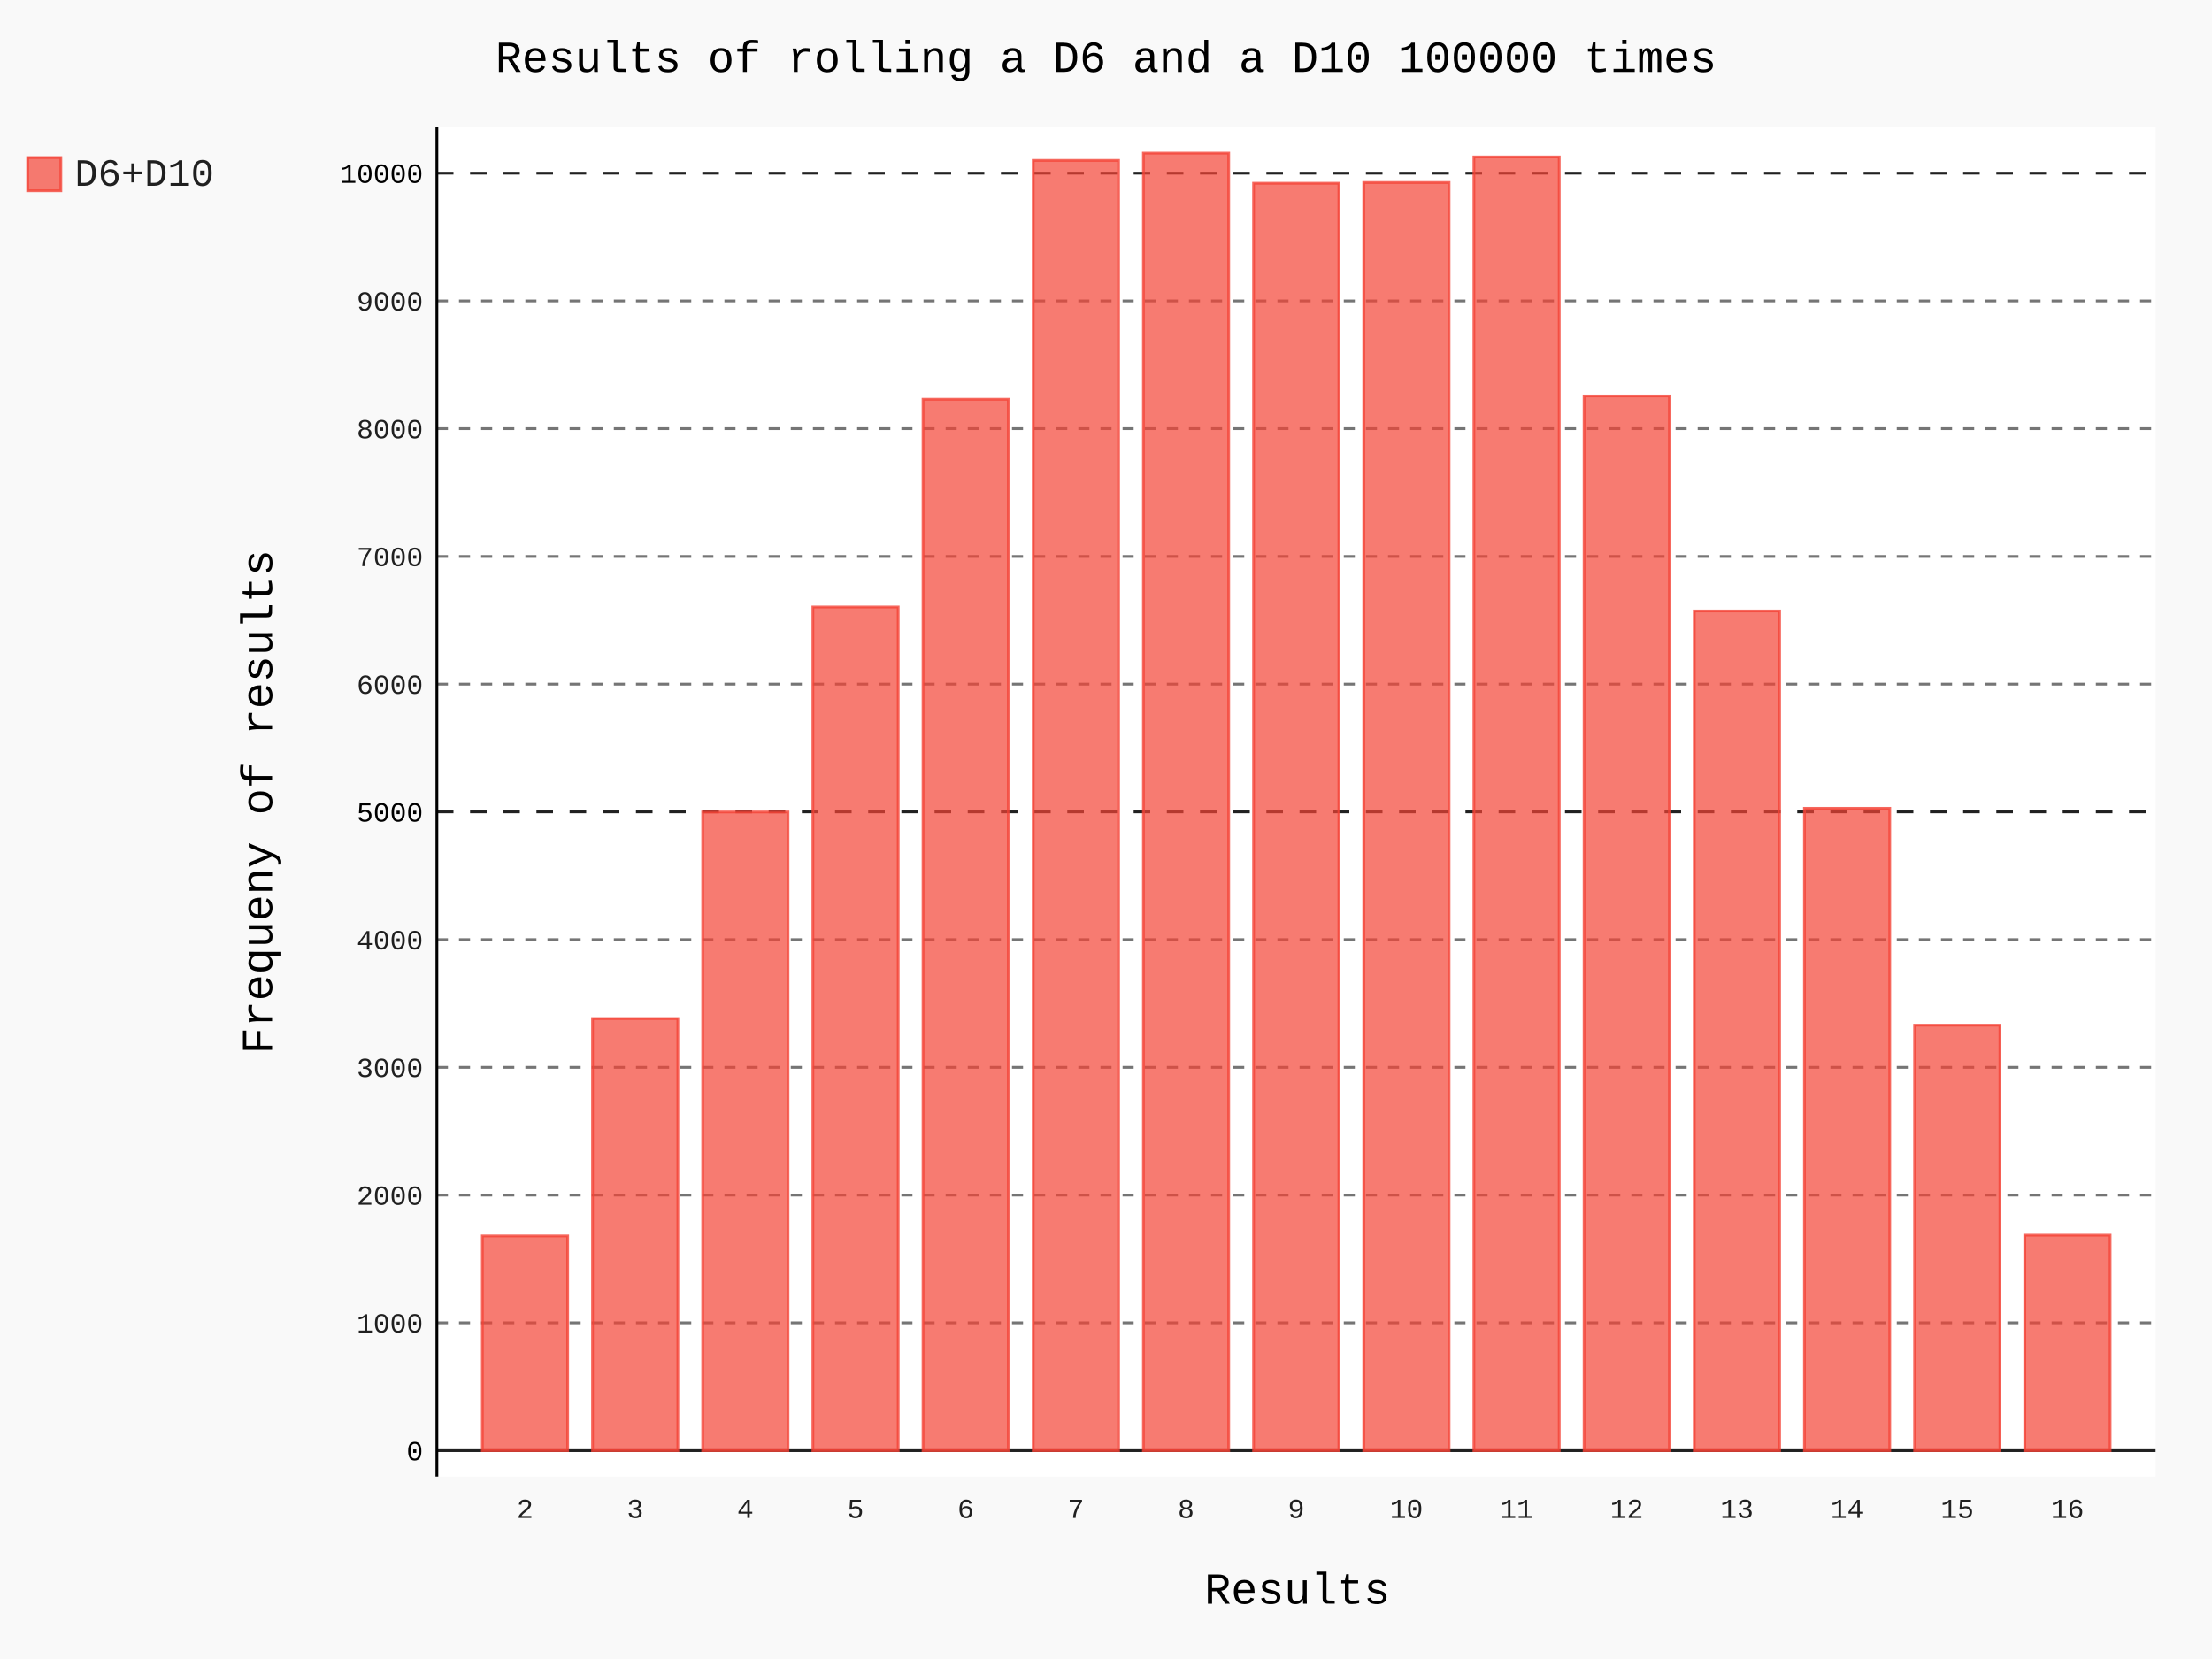
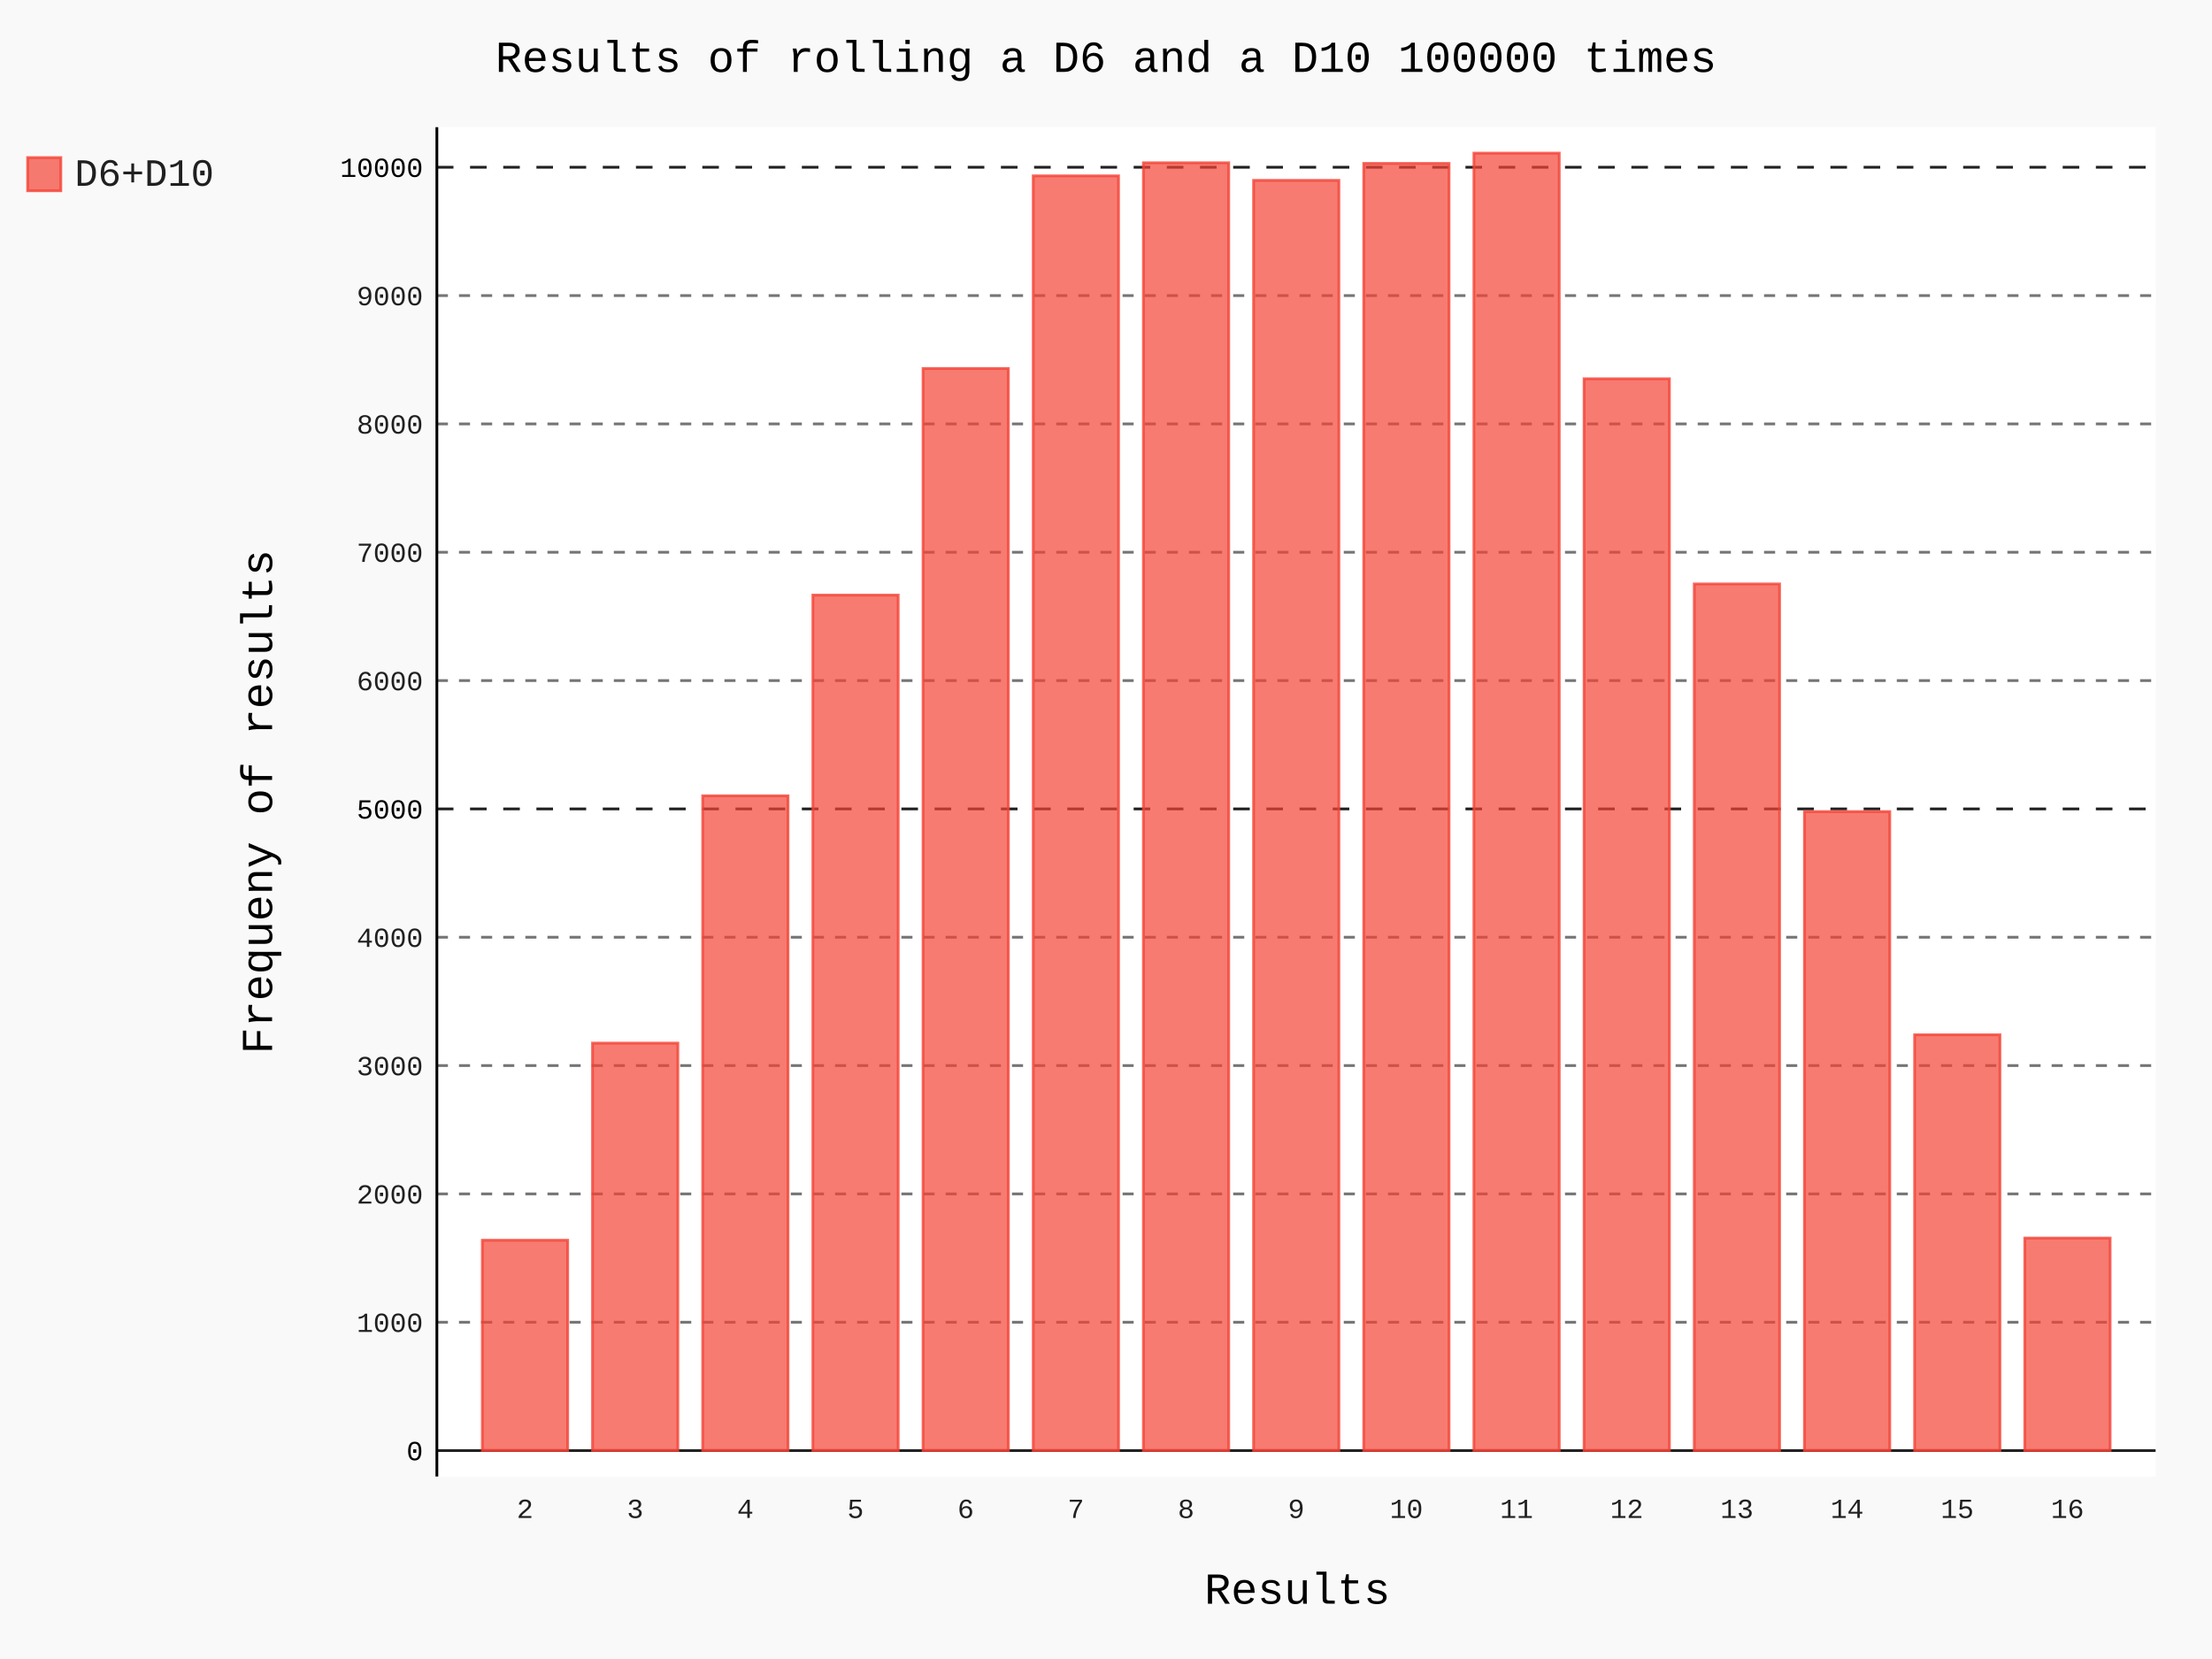
- <svg xmlns="http://www.w3.org/2000/svg" class="pygal-chart" id="chart-b6ec43d5-1a0f-42e3-a412-5e01d333c275" viewBox="0 0 800 600">
+ <svg xmlns="http://www.w3.org/2000/svg" class="pygal-chart" id="chart-3e8cd59e-66bb-462b-b339-3ad005ee689e" viewBox="0 0 800 600">
  <defs>
-     <style type="text/css">#chart-b6ec43d5-1a0f-42e3-a412-5e01d333c275{-webkit-user-select:none;-webkit-font-smoothing:antialiased;font-family:Consolas,"Liberation Mono",Menlo,Courier,monospace}#chart-b6ec43d5-1a0f-42e3-a412-5e01d333c275 .title{font-family:Consolas,"Liberation Mono",Menlo,Courier,monospace;font-size:16px}#chart-b6ec43d5-1a0f-42e3-a412-5e01d333c275 .legends .legend text{font-family:Consolas,"Liberation Mono",Menlo,Courier,monospace;font-size:14px}#chart-b6ec43d5-1a0f-42e3-a412-5e01d333c275 .axis text{font-family:Consolas,"Liberation Mono",Menlo,Courier,monospace;font-size:10px}#chart-b6ec43d5-1a0f-42e3-a412-5e01d333c275 .axis text.major{font-family:Consolas,"Liberation Mono",Menlo,Courier,monospace;font-size:10px}#chart-b6ec43d5-1a0f-42e3-a412-5e01d333c275 .text-overlay text.value{font-family:Consolas,"Liberation Mono",Menlo,Courier,monospace;font-size:16px}#chart-b6ec43d5-1a0f-42e3-a412-5e01d333c275 .text-overlay text.label{font-family:Consolas,"Liberation Mono",Menlo,Courier,monospace;font-size:10px}#chart-b6ec43d5-1a0f-42e3-a412-5e01d333c275 .tooltip{font-family:Consolas,"Liberation Mono",Menlo,Courier,monospace;font-size:14px}#chart-b6ec43d5-1a0f-42e3-a412-5e01d333c275 text.no_data{font-family:Consolas,"Liberation Mono",Menlo,Courier,monospace;font-size:64px}
- #chart-b6ec43d5-1a0f-42e3-a412-5e01d333c275{background-color:rgba(249,249,249,1)}#chart-b6ec43d5-1a0f-42e3-a412-5e01d333c275 path,#chart-b6ec43d5-1a0f-42e3-a412-5e01d333c275 line,#chart-b6ec43d5-1a0f-42e3-a412-5e01d333c275 rect,#chart-b6ec43d5-1a0f-42e3-a412-5e01d333c275 circle{-webkit-transition:150ms;-moz-transition:150ms;transition:150ms}#chart-b6ec43d5-1a0f-42e3-a412-5e01d333c275 .graph &gt; .background{fill:rgba(249,249,249,1)}#chart-b6ec43d5-1a0f-42e3-a412-5e01d333c275 .plot &gt; .background{fill:rgba(255,255,255,1)}#chart-b6ec43d5-1a0f-42e3-a412-5e01d333c275 .graph{fill:rgba(0,0,0,.87)}#chart-b6ec43d5-1a0f-42e3-a412-5e01d333c275 text.no_data{fill:rgba(0,0,0,1)}#chart-b6ec43d5-1a0f-42e3-a412-5e01d333c275 .title{fill:rgba(0,0,0,1)}#chart-b6ec43d5-1a0f-42e3-a412-5e01d333c275 .legends .legend text{fill:rgba(0,0,0,.87)}#chart-b6ec43d5-1a0f-42e3-a412-5e01d333c275 .legends .legend:hover text{fill:rgba(0,0,0,1)}#chart-b6ec43d5-1a0f-42e3-a412-5e01d333c275 .axis .line{stroke:rgba(0,0,0,1)}#chart-b6ec43d5-1a0f-42e3-a412-5e01d333c275 .axis .guide.line{stroke:rgba(0,0,0,.54)}#chart-b6ec43d5-1a0f-42e3-a412-5e01d333c275 .axis .major.line{stroke:rgba(0,0,0,.87)}#chart-b6ec43d5-1a0f-42e3-a412-5e01d333c275 .axis text.major{fill:rgba(0,0,0,1)}#chart-b6ec43d5-1a0f-42e3-a412-5e01d333c275 .axis.y .guides:hover .guide.line,#chart-b6ec43d5-1a0f-42e3-a412-5e01d333c275 .line-graph .axis.x .guides:hover .guide.line,#chart-b6ec43d5-1a0f-42e3-a412-5e01d333c275 .stackedline-graph .axis.x .guides:hover .guide.line,#chart-b6ec43d5-1a0f-42e3-a412-5e01d333c275 .xy-graph .axis.x .guides:hover .guide.line{stroke:rgba(0,0,0,1)}#chart-b6ec43d5-1a0f-42e3-a412-5e01d333c275 .axis .guides:hover text{fill:rgba(0,0,0,1)}#chart-b6ec43d5-1a0f-42e3-a412-5e01d333c275 .reactive{fill-opacity:.7;stroke-opacity:.8}#chart-b6ec43d5-1a0f-42e3-a412-5e01d333c275 .ci{stroke:rgba(0,0,0,.87)}#chart-b6ec43d5-1a0f-42e3-a412-5e01d333c275 .reactive.active,#chart-b6ec43d5-1a0f-42e3-a412-5e01d333c275 .active .reactive{fill-opacity:.8;stroke-opacity:.9;stroke-width:4}#chart-b6ec43d5-1a0f-42e3-a412-5e01d333c275 .ci .reactive.active{stroke-width:1.5}#chart-b6ec43d5-1a0f-42e3-a412-5e01d333c275 .series text{fill:rgba(0,0,0,1)}#chart-b6ec43d5-1a0f-42e3-a412-5e01d333c275 .tooltip rect{fill:rgba(255,255,255,1);stroke:rgba(0,0,0,1);-webkit-transition:opacity 150ms;-moz-transition:opacity 150ms;transition:opacity 150ms}#chart-b6ec43d5-1a0f-42e3-a412-5e01d333c275 .tooltip .label{fill:rgba(0,0,0,.87)}#chart-b6ec43d5-1a0f-42e3-a412-5e01d333c275 .tooltip .label{fill:rgba(0,0,0,.87)}#chart-b6ec43d5-1a0f-42e3-a412-5e01d333c275 .tooltip .legend{font-size:.8em;fill:rgba(0,0,0,.54)}#chart-b6ec43d5-1a0f-42e3-a412-5e01d333c275 .tooltip .x_label{font-size:.6em;fill:rgba(0,0,0,1)}#chart-b6ec43d5-1a0f-42e3-a412-5e01d333c275 .tooltip .xlink{font-size:.5em;text-decoration:underline}#chart-b6ec43d5-1a0f-42e3-a412-5e01d333c275 .tooltip .value{font-size:1.5em}#chart-b6ec43d5-1a0f-42e3-a412-5e01d333c275 .bound{font-size:.5em}#chart-b6ec43d5-1a0f-42e3-a412-5e01d333c275 .max-value{font-size:.75em;fill:rgba(0,0,0,.54)}#chart-b6ec43d5-1a0f-42e3-a412-5e01d333c275 .map-element{fill:rgba(255,255,255,1);stroke:rgba(0,0,0,.54) !important}#chart-b6ec43d5-1a0f-42e3-a412-5e01d333c275 .map-element .reactive{fill-opacity:inherit;stroke-opacity:inherit}#chart-b6ec43d5-1a0f-42e3-a412-5e01d333c275 .color-0,#chart-b6ec43d5-1a0f-42e3-a412-5e01d333c275 .color-0 a:visited{stroke:#F44336;fill:#F44336}#chart-b6ec43d5-1a0f-42e3-a412-5e01d333c275 .text-overlay .color-0 text{fill:black}
- #chart-b6ec43d5-1a0f-42e3-a412-5e01d333c275 text.no_data{text-anchor:middle}#chart-b6ec43d5-1a0f-42e3-a412-5e01d333c275 .guide.line{fill:none}#chart-b6ec43d5-1a0f-42e3-a412-5e01d333c275 .centered{text-anchor:middle}#chart-b6ec43d5-1a0f-42e3-a412-5e01d333c275 .title{text-anchor:middle}#chart-b6ec43d5-1a0f-42e3-a412-5e01d333c275 .legends .legend text{fill-opacity:1}#chart-b6ec43d5-1a0f-42e3-a412-5e01d333c275 .axis.x text{text-anchor:middle}#chart-b6ec43d5-1a0f-42e3-a412-5e01d333c275 .axis.x:not(.web) text[transform]{text-anchor:start}#chart-b6ec43d5-1a0f-42e3-a412-5e01d333c275 .axis.x:not(.web) text[transform].backwards{text-anchor:end}#chart-b6ec43d5-1a0f-42e3-a412-5e01d333c275 .axis.y text{text-anchor:end}#chart-b6ec43d5-1a0f-42e3-a412-5e01d333c275 .axis.y text[transform].backwards{text-anchor:start}#chart-b6ec43d5-1a0f-42e3-a412-5e01d333c275 .axis.y2 text{text-anchor:start}#chart-b6ec43d5-1a0f-42e3-a412-5e01d333c275 .axis.y2 text[transform].backwards{text-anchor:end}#chart-b6ec43d5-1a0f-42e3-a412-5e01d333c275 .axis .guide.line{stroke-dasharray:4,4}#chart-b6ec43d5-1a0f-42e3-a412-5e01d333c275 .axis .major.guide.line{stroke-dasharray:6,6}#chart-b6ec43d5-1a0f-42e3-a412-5e01d333c275 .horizontal .axis.y .guide.line,#chart-b6ec43d5-1a0f-42e3-a412-5e01d333c275 .horizontal .axis.y2 .guide.line,#chart-b6ec43d5-1a0f-42e3-a412-5e01d333c275 .vertical .axis.x .guide.line{opacity:0}#chart-b6ec43d5-1a0f-42e3-a412-5e01d333c275 .horizontal .axis.always_show .guide.line,#chart-b6ec43d5-1a0f-42e3-a412-5e01d333c275 .vertical .axis.always_show .guide.line{opacity:1 !important}#chart-b6ec43d5-1a0f-42e3-a412-5e01d333c275 .axis.y .guides:hover .guide.line,#chart-b6ec43d5-1a0f-42e3-a412-5e01d333c275 .axis.y2 .guides:hover .guide.line,#chart-b6ec43d5-1a0f-42e3-a412-5e01d333c275 .axis.x .guides:hover .guide.line{opacity:1}#chart-b6ec43d5-1a0f-42e3-a412-5e01d333c275 .axis .guides:hover text{opacity:1}#chart-b6ec43d5-1a0f-42e3-a412-5e01d333c275 .nofill{fill:none}#chart-b6ec43d5-1a0f-42e3-a412-5e01d333c275 .subtle-fill{fill-opacity:.2}#chart-b6ec43d5-1a0f-42e3-a412-5e01d333c275 .dot{stroke-width:1px;fill-opacity:1}#chart-b6ec43d5-1a0f-42e3-a412-5e01d333c275 .dot.active{stroke-width:5px}#chart-b6ec43d5-1a0f-42e3-a412-5e01d333c275 .dot.negative{fill:transparent}#chart-b6ec43d5-1a0f-42e3-a412-5e01d333c275 text,#chart-b6ec43d5-1a0f-42e3-a412-5e01d333c275 tspan{stroke:none !important}#chart-b6ec43d5-1a0f-42e3-a412-5e01d333c275 .series text.active{opacity:1}#chart-b6ec43d5-1a0f-42e3-a412-5e01d333c275 .tooltip rect{fill-opacity:.95;stroke-width:.5}#chart-b6ec43d5-1a0f-42e3-a412-5e01d333c275 .tooltip text{fill-opacity:1}#chart-b6ec43d5-1a0f-42e3-a412-5e01d333c275 .showable{visibility:hidden}#chart-b6ec43d5-1a0f-42e3-a412-5e01d333c275 .showable.shown{visibility:visible}#chart-b6ec43d5-1a0f-42e3-a412-5e01d333c275 .gauge-background{fill:rgba(229,229,229,1);stroke:none}#chart-b6ec43d5-1a0f-42e3-a412-5e01d333c275 .bg-lines{stroke:rgba(249,249,249,1);stroke-width:2px}</style>
+     <style type="text/css">#chart-3e8cd59e-66bb-462b-b339-3ad005ee689e{-webkit-user-select:none;-webkit-font-smoothing:antialiased;font-family:Consolas,"Liberation Mono",Menlo,Courier,monospace}#chart-3e8cd59e-66bb-462b-b339-3ad005ee689e .title{font-family:Consolas,"Liberation Mono",Menlo,Courier,monospace;font-size:16px}#chart-3e8cd59e-66bb-462b-b339-3ad005ee689e .legends .legend text{font-family:Consolas,"Liberation Mono",Menlo,Courier,monospace;font-size:14px}#chart-3e8cd59e-66bb-462b-b339-3ad005ee689e .axis text{font-family:Consolas,"Liberation Mono",Menlo,Courier,monospace;font-size:10px}#chart-3e8cd59e-66bb-462b-b339-3ad005ee689e .axis text.major{font-family:Consolas,"Liberation Mono",Menlo,Courier,monospace;font-size:10px}#chart-3e8cd59e-66bb-462b-b339-3ad005ee689e .text-overlay text.value{font-family:Consolas,"Liberation Mono",Menlo,Courier,monospace;font-size:16px}#chart-3e8cd59e-66bb-462b-b339-3ad005ee689e .text-overlay text.label{font-family:Consolas,"Liberation Mono",Menlo,Courier,monospace;font-size:10px}#chart-3e8cd59e-66bb-462b-b339-3ad005ee689e .tooltip{font-family:Consolas,"Liberation Mono",Menlo,Courier,monospace;font-size:14px}#chart-3e8cd59e-66bb-462b-b339-3ad005ee689e text.no_data{font-family:Consolas,"Liberation Mono",Menlo,Courier,monospace;font-size:64px}
+ #chart-3e8cd59e-66bb-462b-b339-3ad005ee689e{background-color:rgba(249,249,249,1)}#chart-3e8cd59e-66bb-462b-b339-3ad005ee689e path,#chart-3e8cd59e-66bb-462b-b339-3ad005ee689e line,#chart-3e8cd59e-66bb-462b-b339-3ad005ee689e rect,#chart-3e8cd59e-66bb-462b-b339-3ad005ee689e circle{-webkit-transition:150ms;-moz-transition:150ms;transition:150ms}#chart-3e8cd59e-66bb-462b-b339-3ad005ee689e .graph &gt; .background{fill:rgba(249,249,249,1)}#chart-3e8cd59e-66bb-462b-b339-3ad005ee689e .plot &gt; .background{fill:rgba(255,255,255,1)}#chart-3e8cd59e-66bb-462b-b339-3ad005ee689e .graph{fill:rgba(0,0,0,.87)}#chart-3e8cd59e-66bb-462b-b339-3ad005ee689e text.no_data{fill:rgba(0,0,0,1)}#chart-3e8cd59e-66bb-462b-b339-3ad005ee689e .title{fill:rgba(0,0,0,1)}#chart-3e8cd59e-66bb-462b-b339-3ad005ee689e .legends .legend text{fill:rgba(0,0,0,.87)}#chart-3e8cd59e-66bb-462b-b339-3ad005ee689e .legends .legend:hover text{fill:rgba(0,0,0,1)}#chart-3e8cd59e-66bb-462b-b339-3ad005ee689e .axis .line{stroke:rgba(0,0,0,1)}#chart-3e8cd59e-66bb-462b-b339-3ad005ee689e .axis .guide.line{stroke:rgba(0,0,0,.54)}#chart-3e8cd59e-66bb-462b-b339-3ad005ee689e .axis .major.line{stroke:rgba(0,0,0,.87)}#chart-3e8cd59e-66bb-462b-b339-3ad005ee689e .axis text.major{fill:rgba(0,0,0,1)}#chart-3e8cd59e-66bb-462b-b339-3ad005ee689e .axis.y .guides:hover .guide.line,#chart-3e8cd59e-66bb-462b-b339-3ad005ee689e .line-graph .axis.x .guides:hover .guide.line,#chart-3e8cd59e-66bb-462b-b339-3ad005ee689e .stackedline-graph .axis.x .guides:hover .guide.line,#chart-3e8cd59e-66bb-462b-b339-3ad005ee689e .xy-graph .axis.x .guides:hover .guide.line{stroke:rgba(0,0,0,1)}#chart-3e8cd59e-66bb-462b-b339-3ad005ee689e .axis .guides:hover text{fill:rgba(0,0,0,1)}#chart-3e8cd59e-66bb-462b-b339-3ad005ee689e .reactive{fill-opacity:.7;stroke-opacity:.8}#chart-3e8cd59e-66bb-462b-b339-3ad005ee689e .ci{stroke:rgba(0,0,0,.87)}#chart-3e8cd59e-66bb-462b-b339-3ad005ee689e .reactive.active,#chart-3e8cd59e-66bb-462b-b339-3ad005ee689e .active .reactive{fill-opacity:.8;stroke-opacity:.9;stroke-width:4}#chart-3e8cd59e-66bb-462b-b339-3ad005ee689e .ci .reactive.active{stroke-width:1.5}#chart-3e8cd59e-66bb-462b-b339-3ad005ee689e .series text{fill:rgba(0,0,0,1)}#chart-3e8cd59e-66bb-462b-b339-3ad005ee689e .tooltip rect{fill:rgba(255,255,255,1);stroke:rgba(0,0,0,1);-webkit-transition:opacity 150ms;-moz-transition:opacity 150ms;transition:opacity 150ms}#chart-3e8cd59e-66bb-462b-b339-3ad005ee689e .tooltip .label{fill:rgba(0,0,0,.87)}#chart-3e8cd59e-66bb-462b-b339-3ad005ee689e .tooltip .label{fill:rgba(0,0,0,.87)}#chart-3e8cd59e-66bb-462b-b339-3ad005ee689e .tooltip .legend{font-size:.8em;fill:rgba(0,0,0,.54)}#chart-3e8cd59e-66bb-462b-b339-3ad005ee689e .tooltip .x_label{font-size:.6em;fill:rgba(0,0,0,1)}#chart-3e8cd59e-66bb-462b-b339-3ad005ee689e .tooltip .xlink{font-size:.5em;text-decoration:underline}#chart-3e8cd59e-66bb-462b-b339-3ad005ee689e .tooltip .value{font-size:1.5em}#chart-3e8cd59e-66bb-462b-b339-3ad005ee689e .bound{font-size:.5em}#chart-3e8cd59e-66bb-462b-b339-3ad005ee689e .max-value{font-size:.75em;fill:rgba(0,0,0,.54)}#chart-3e8cd59e-66bb-462b-b339-3ad005ee689e .map-element{fill:rgba(255,255,255,1);stroke:rgba(0,0,0,.54) !important}#chart-3e8cd59e-66bb-462b-b339-3ad005ee689e .map-element .reactive{fill-opacity:inherit;stroke-opacity:inherit}#chart-3e8cd59e-66bb-462b-b339-3ad005ee689e .color-0,#chart-3e8cd59e-66bb-462b-b339-3ad005ee689e .color-0 a:visited{stroke:#F44336;fill:#F44336}#chart-3e8cd59e-66bb-462b-b339-3ad005ee689e .text-overlay .color-0 text{fill:black}
+ #chart-3e8cd59e-66bb-462b-b339-3ad005ee689e text.no_data{text-anchor:middle}#chart-3e8cd59e-66bb-462b-b339-3ad005ee689e .guide.line{fill:none}#chart-3e8cd59e-66bb-462b-b339-3ad005ee689e .centered{text-anchor:middle}#chart-3e8cd59e-66bb-462b-b339-3ad005ee689e .title{text-anchor:middle}#chart-3e8cd59e-66bb-462b-b339-3ad005ee689e .legends .legend text{fill-opacity:1}#chart-3e8cd59e-66bb-462b-b339-3ad005ee689e .axis.x text{text-anchor:middle}#chart-3e8cd59e-66bb-462b-b339-3ad005ee689e .axis.x:not(.web) text[transform]{text-anchor:start}#chart-3e8cd59e-66bb-462b-b339-3ad005ee689e .axis.x:not(.web) text[transform].backwards{text-anchor:end}#chart-3e8cd59e-66bb-462b-b339-3ad005ee689e .axis.y text{text-anchor:end}#chart-3e8cd59e-66bb-462b-b339-3ad005ee689e .axis.y text[transform].backwards{text-anchor:start}#chart-3e8cd59e-66bb-462b-b339-3ad005ee689e .axis.y2 text{text-anchor:start}#chart-3e8cd59e-66bb-462b-b339-3ad005ee689e .axis.y2 text[transform].backwards{text-anchor:end}#chart-3e8cd59e-66bb-462b-b339-3ad005ee689e .axis .guide.line{stroke-dasharray:4,4}#chart-3e8cd59e-66bb-462b-b339-3ad005ee689e .axis .major.guide.line{stroke-dasharray:6,6}#chart-3e8cd59e-66bb-462b-b339-3ad005ee689e .horizontal .axis.y .guide.line,#chart-3e8cd59e-66bb-462b-b339-3ad005ee689e .horizontal .axis.y2 .guide.line,#chart-3e8cd59e-66bb-462b-b339-3ad005ee689e .vertical .axis.x .guide.line{opacity:0}#chart-3e8cd59e-66bb-462b-b339-3ad005ee689e .horizontal .axis.always_show .guide.line,#chart-3e8cd59e-66bb-462b-b339-3ad005ee689e .vertical .axis.always_show .guide.line{opacity:1 !important}#chart-3e8cd59e-66bb-462b-b339-3ad005ee689e .axis.y .guides:hover .guide.line,#chart-3e8cd59e-66bb-462b-b339-3ad005ee689e .axis.y2 .guides:hover .guide.line,#chart-3e8cd59e-66bb-462b-b339-3ad005ee689e .axis.x .guides:hover .guide.line{opacity:1}#chart-3e8cd59e-66bb-462b-b339-3ad005ee689e .axis .guides:hover text{opacity:1}#chart-3e8cd59e-66bb-462b-b339-3ad005ee689e .nofill{fill:none}#chart-3e8cd59e-66bb-462b-b339-3ad005ee689e .subtle-fill{fill-opacity:.2}#chart-3e8cd59e-66bb-462b-b339-3ad005ee689e .dot{stroke-width:1px;fill-opacity:1}#chart-3e8cd59e-66bb-462b-b339-3ad005ee689e .dot.active{stroke-width:5px}#chart-3e8cd59e-66bb-462b-b339-3ad005ee689e .dot.negative{fill:transparent}#chart-3e8cd59e-66bb-462b-b339-3ad005ee689e text,#chart-3e8cd59e-66bb-462b-b339-3ad005ee689e tspan{stroke:none !important}#chart-3e8cd59e-66bb-462b-b339-3ad005ee689e .series text.active{opacity:1}#chart-3e8cd59e-66bb-462b-b339-3ad005ee689e .tooltip rect{fill-opacity:.95;stroke-width:.5}#chart-3e8cd59e-66bb-462b-b339-3ad005ee689e .tooltip text{fill-opacity:1}#chart-3e8cd59e-66bb-462b-b339-3ad005ee689e .showable{visibility:hidden}#chart-3e8cd59e-66bb-462b-b339-3ad005ee689e .showable.shown{visibility:visible}#chart-3e8cd59e-66bb-462b-b339-3ad005ee689e .gauge-background{fill:rgba(229,229,229,1);stroke:none}#chart-3e8cd59e-66bb-462b-b339-3ad005ee689e .bg-lines{stroke:rgba(249,249,249,1);stroke-width:2px}</style>
  </defs>
  <g class="graph bar-graph vertical">
    <rect class="background" height="600" width="800" x="0" y="0" />
    <g class="plot" transform="translate(158, 46)">
      <rect class="background" height="488" width="621.6" x="0" y="0" />
      <g class="axis y always_show">
        <g class="guides">
          <path class="axis major line" d="M0 478.615 h621.6" />
          <text class="major" x="-5" y="482.115">0</text>
        </g>
        <g class="guides">
-           <path class="guide line" d="M0 432.418 h621.6" />
-           <text class="" x="-5" y="435.918">1000</text>
+           <path class="guide line" d="M0 432.203 h621.6" />
+           <text class="" x="-5" y="435.703">1000</text>
        </g>
        <g class="guides">
-           <path class="guide line" d="M0 386.22 h621.6" />
-           <text class="" x="-5" y="389.72">2000</text>
+           <path class="guide line" d="M0 385.79 h621.6" />
+           <text class="" x="-5" y="389.29">2000</text>
        </g>
        <g class="guides">
-           <path class="guide line" d="M0 340.022 h621.6" />
-           <text class="" x="-5" y="343.522">3000</text>
+           <path class="guide line" d="M0 339.378 h621.6" />
+           <text class="" x="-5" y="342.878">3000</text>
        </g>
        <g class="guides">
-           <path class="guide line" d="M0 293.824 h621.6" />
-           <text class="" x="-5" y="297.324">4000</text>
+           <path class="guide line" d="M0 292.965 h621.6" />
+           <text class="" x="-5" y="296.465">4000</text>
        </g>
        <g class="guides">
-           <path class="major guide line" d="M0 247.627 h621.6" />
-           <text class="major" x="-5" y="251.127">5000</text>
+           <path class="major guide line" d="M0 246.553 h621.6" />
+           <text class="major" x="-5" y="250.053">5000</text>
        </g>
        <g class="guides">
-           <path class="guide line" d="M0 201.429 h621.6" />
-           <text class="" x="-5" y="204.929">6000</text>
+           <path class="guide line" d="M0 200.14 h621.6" />
+           <text class="" x="-5" y="203.64">6000</text>
        </g>
        <g class="guides">
-           <path class="guide line" d="M0 155.231 h621.6" />
-           <text class="" x="-5" y="158.731">7000</text>
+           <path class="guide line" d="M0 153.728 h621.6" />
+           <text class="" x="-5" y="157.228">7000</text>
        </g>
        <g class="guides">
-           <path class="guide line" d="M0 109.033 h621.6" />
-           <text class="" x="-5" y="112.533">8000</text>
+           <path class="guide line" d="M0 107.315 h621.6" />
+           <text class="" x="-5" y="110.815">8000</text>
        </g>
        <g class="guides">
-           <path class="guide line" d="M0 62.835 h621.6" />
-           <text class="" x="-5" y="66.335">9000</text>
+           <path class="guide line" d="M0 60.903 h621.6" />
+           <text class="" x="-5" y="64.403">9000</text>
        </g>
        <g class="guides">
-           <path class="major guide line" d="M0 16.638 h621.6" />
-           <text class="major" x="-5" y="20.138">10000</text>
+           <path class="major guide line" d="M0 14.49 h621.6" />
+           <text class="major" x="-5" y="17.99">10000</text>
        </g>
      </g>
      <g class="axis x">
        <path class="line" d="M0 0 v488" />
        <g class="guides">
          <path class="guide line" d="M31.877 0 v488" />
          <text class="" x="31.877" y="503.0">2</text>
        </g>
        <g class="guides">
          <path class="guide line" d="M71.723 0 v488" />
          <text class="" x="71.723" y="503.0">3</text>
        </g>
        <g class="guides">
          <path class="guide line" d="M111.569 0 v488" />
          <text class="" x="111.569" y="503.0">4</text>
        </g>
        <g class="guides">
          <path class="guide line" d="M151.415 0 v488" />
          <text class="" x="151.415" y="503.0">5</text>
        </g>
        <g class="guides">
          <path class="guide line" d="M191.262 0 v488" />
          <text class="" x="191.262" y="503.0">6</text>
        </g>
        <g class="guides">
          <path class="guide line" d="M231.108 0 v488" />
          <text class="" x="231.108" y="503.0">7</text>
        </g>
        <g class="guides">
          <path class="guide line" d="M270.954 0 v488" />
          <text class="" x="270.954" y="503.0">8</text>
        </g>
        <g class="guides">
          <path class="guide line" d="M310.8 0 v488" />
          <text class="" x="310.8" y="503.0">9</text>
        </g>
        <g class="guides">
          <path class="guide line" d="M350.646 0 v488" />
          <text class="" x="350.646" y="503.0">10</text>
        </g>
        <g class="guides">
          <path class="guide line" d="M390.492 0 v488" />
          <text class="" x="390.492" y="503.0">11</text>
        </g>
        <g class="guides">
          <path class="guide line" d="M430.338 0 v488" />
          <text class="" x="430.338" y="503.0">12</text>
        </g>
        <g class="guides">
          <path class="guide line" d="M470.185 0 v488" />
          <text class="" x="470.185" y="503.0">13</text>
        </g>
        <g class="guides">
          <path class="guide line" d="M510.031 0 v488" />
          <text class="" x="510.031" y="503.0">14</text>
        </g>
        <g class="guides">
          <path class="guide line" d="M549.877 0 v488" />
          <text class="" x="549.877" y="503.0">15</text>
        </g>
        <g class="guides">
          <path class="guide line" d="M589.723 0 v488" />
          <text class="" x="589.723" y="503.0">16</text>
        </g>
      </g>
      <g class="series serie-0 color-0">
        <g class="bars">
          <g class="bar">
-             <rect class="rect reactive tooltip-trigger" height="77.612" rx="0" ry="0" width="30.857" x="16.448" y="401.003" />
+             <rect class="rect reactive tooltip-trigger" height="76.07" rx="0" ry="0" width="30.857" x="16.448" y="402.545" />
          </g>
          <g class="bar">
-             <rect class="rect reactive tooltip-trigger" height="156.241" rx="0" ry="0" width="30.857" x="56.295" y="322.375" />
+             <rect class="rect reactive tooltip-trigger" height="147.36" rx="0" ry="0" width="30.857" x="56.295" y="331.256" />
          </g>
          <g class="bar">
-             <rect class="rect reactive tooltip-trigger" height="230.943" rx="0" ry="0" width="30.857" x="96.141" y="247.673" />
+             <rect class="rect reactive tooltip-trigger" height="236.797" rx="0" ry="0" width="30.857" x="96.141" y="241.819" />
          </g>
          <g class="bar">
-             <rect class="rect reactive tooltip-trigger" height="305.09" rx="0" ry="0" width="30.857" x="135.987" y="173.525" />
+             <rect class="rect reactive tooltip-trigger" height="309.386" rx="0" ry="0" width="30.857" x="135.987" y="169.229" />
          </g>
          <g class="bar">
-             <rect class="rect reactive tooltip-trigger" height="380.208" rx="0" ry="0" width="30.857" x="175.833" y="98.408" />
+             <rect class="rect reactive tooltip-trigger" height="391.351" rx="0" ry="0" width="30.857" x="175.833" y="87.265" />
          </g>
          <g class="bar">
-             <rect class="rect reactive tooltip-trigger" height="466.597" rx="0" ry="0" width="30.857" x="215.679" y="12.018" />
+             <rect class="rect reactive tooltip-trigger" height="461.016" rx="0" ry="0" width="30.857" x="215.679" y="17.6" />
          </g>
          <g class="bar">
-             <rect class="rect reactive tooltip-trigger" height="469.231" rx="0" ry="0" width="30.857" x="255.525" y="9.385" />
+             <rect class="rect reactive tooltip-trigger" height="465.75" rx="0" ry="0" width="30.857" x="255.525" y="12.866" />
          </g>
          <g class="bar">
-             <rect class="rect reactive tooltip-trigger" height="458.328" rx="0" ry="0" width="30.857" x="295.372" y="20.287" />
+             <rect class="rect reactive tooltip-trigger" height="459.391" rx="0" ry="0" width="30.857" x="295.372" y="19.224" />
          </g>
          <g class="bar">
-             <rect class="rect reactive tooltip-trigger" height="458.605" rx="0" ry="0" width="30.857" x="335.218" y="20.01" />
+             <rect class="rect reactive tooltip-trigger" height="465.518" rx="0" ry="0" width="30.857" x="335.218" y="13.098" />
          </g>
          <g class="bar">
-             <rect class="rect reactive tooltip-trigger" height="467.845" rx="0" ry="0" width="30.857" x="375.064" y="10.771" />
+             <rect class="rect reactive tooltip-trigger" height="469.231" rx="0" ry="0" width="30.857" x="375.064" y="9.385" />
          </g>
          <g class="bar">
-             <rect class="rect reactive tooltip-trigger" height="381.409" rx="0" ry="0" width="30.857" x="414.91" y="97.207" />
+             <rect class="rect reactive tooltip-trigger" height="387.638" rx="0" ry="0" width="30.857" x="414.91" y="90.978" />
          </g>
          <g class="bar">
-             <rect class="rect reactive tooltip-trigger" height="303.658" rx="0" ry="0" width="30.857" x="454.756" y="174.957" />
+             <rect class="rect reactive tooltip-trigger" height="313.424" rx="0" ry="0" width="30.857" x="454.756" y="165.192" />
          </g>
          <g class="bar">
-             <rect class="rect reactive tooltip-trigger" height="232.282" rx="0" ry="0" width="30.857" x="494.602" y="246.333" />
+             <rect class="rect reactive tooltip-trigger" height="231.088" rx="0" ry="0" width="30.857" x="494.602" y="247.527" />
          </g>
          <g class="bar">
-             <rect class="rect reactive tooltip-trigger" height="153.839" rx="0" ry="0" width="30.857" x="534.448" y="324.777" />
+             <rect class="rect reactive tooltip-trigger" height="150.377" rx="0" ry="0" width="30.857" x="534.448" y="328.239" />
          </g>
          <g class="bar">
-             <rect class="rect reactive tooltip-trigger" height="77.889" rx="0" ry="0" width="30.857" x="574.295" y="400.726" />
+             <rect class="rect reactive tooltip-trigger" height="76.859" rx="0" ry="0" width="30.857" x="574.295" y="401.756" />
          </g>
        </g>
      </g>
    </g>
    <g class="titles">
      <text class="title plot_title" x="400.0" y="26">Results of rolling a D6 and a D10 100000 times</text>
      <text class="title" x="469.2" y="580">Results</text>
      <text class="title" transform="rotate(-90 72.4 290)" x="72.4" y="316.0">Frequeny of results</text>
    </g>
    <g class="plot overlay" transform="translate(158, 46)">
      <g class="series serie-0 color-0" />
    </g>
    <g class="plot text-overlay" transform="translate(158, 46)">
      <g class="series serie-0 color-0" />
    </g>
    <g class="plot tooltip-overlay" transform="translate(158, 46)">
      <g class="tooltip" style="opacity: 0" transform="translate(0 0)">
        <rect class="tooltip-box" height="0" rx="0" ry="0" width="0" />
        <g class="text" />
      </g>
    </g>
    <g class="legends" transform="translate(10, 56)">
      <g class="legend reactive activate-serie" id="activate-serie-0">
        <rect class="color-0 reactive" height="12" width="12" x="0.0" y="1.0" />
        <text x="17.0" y="11.2">D6+D10</text>
      </g>
    </g>
    <g class="legends" transform="translate(790, 56)" />
  </g>
</svg>
